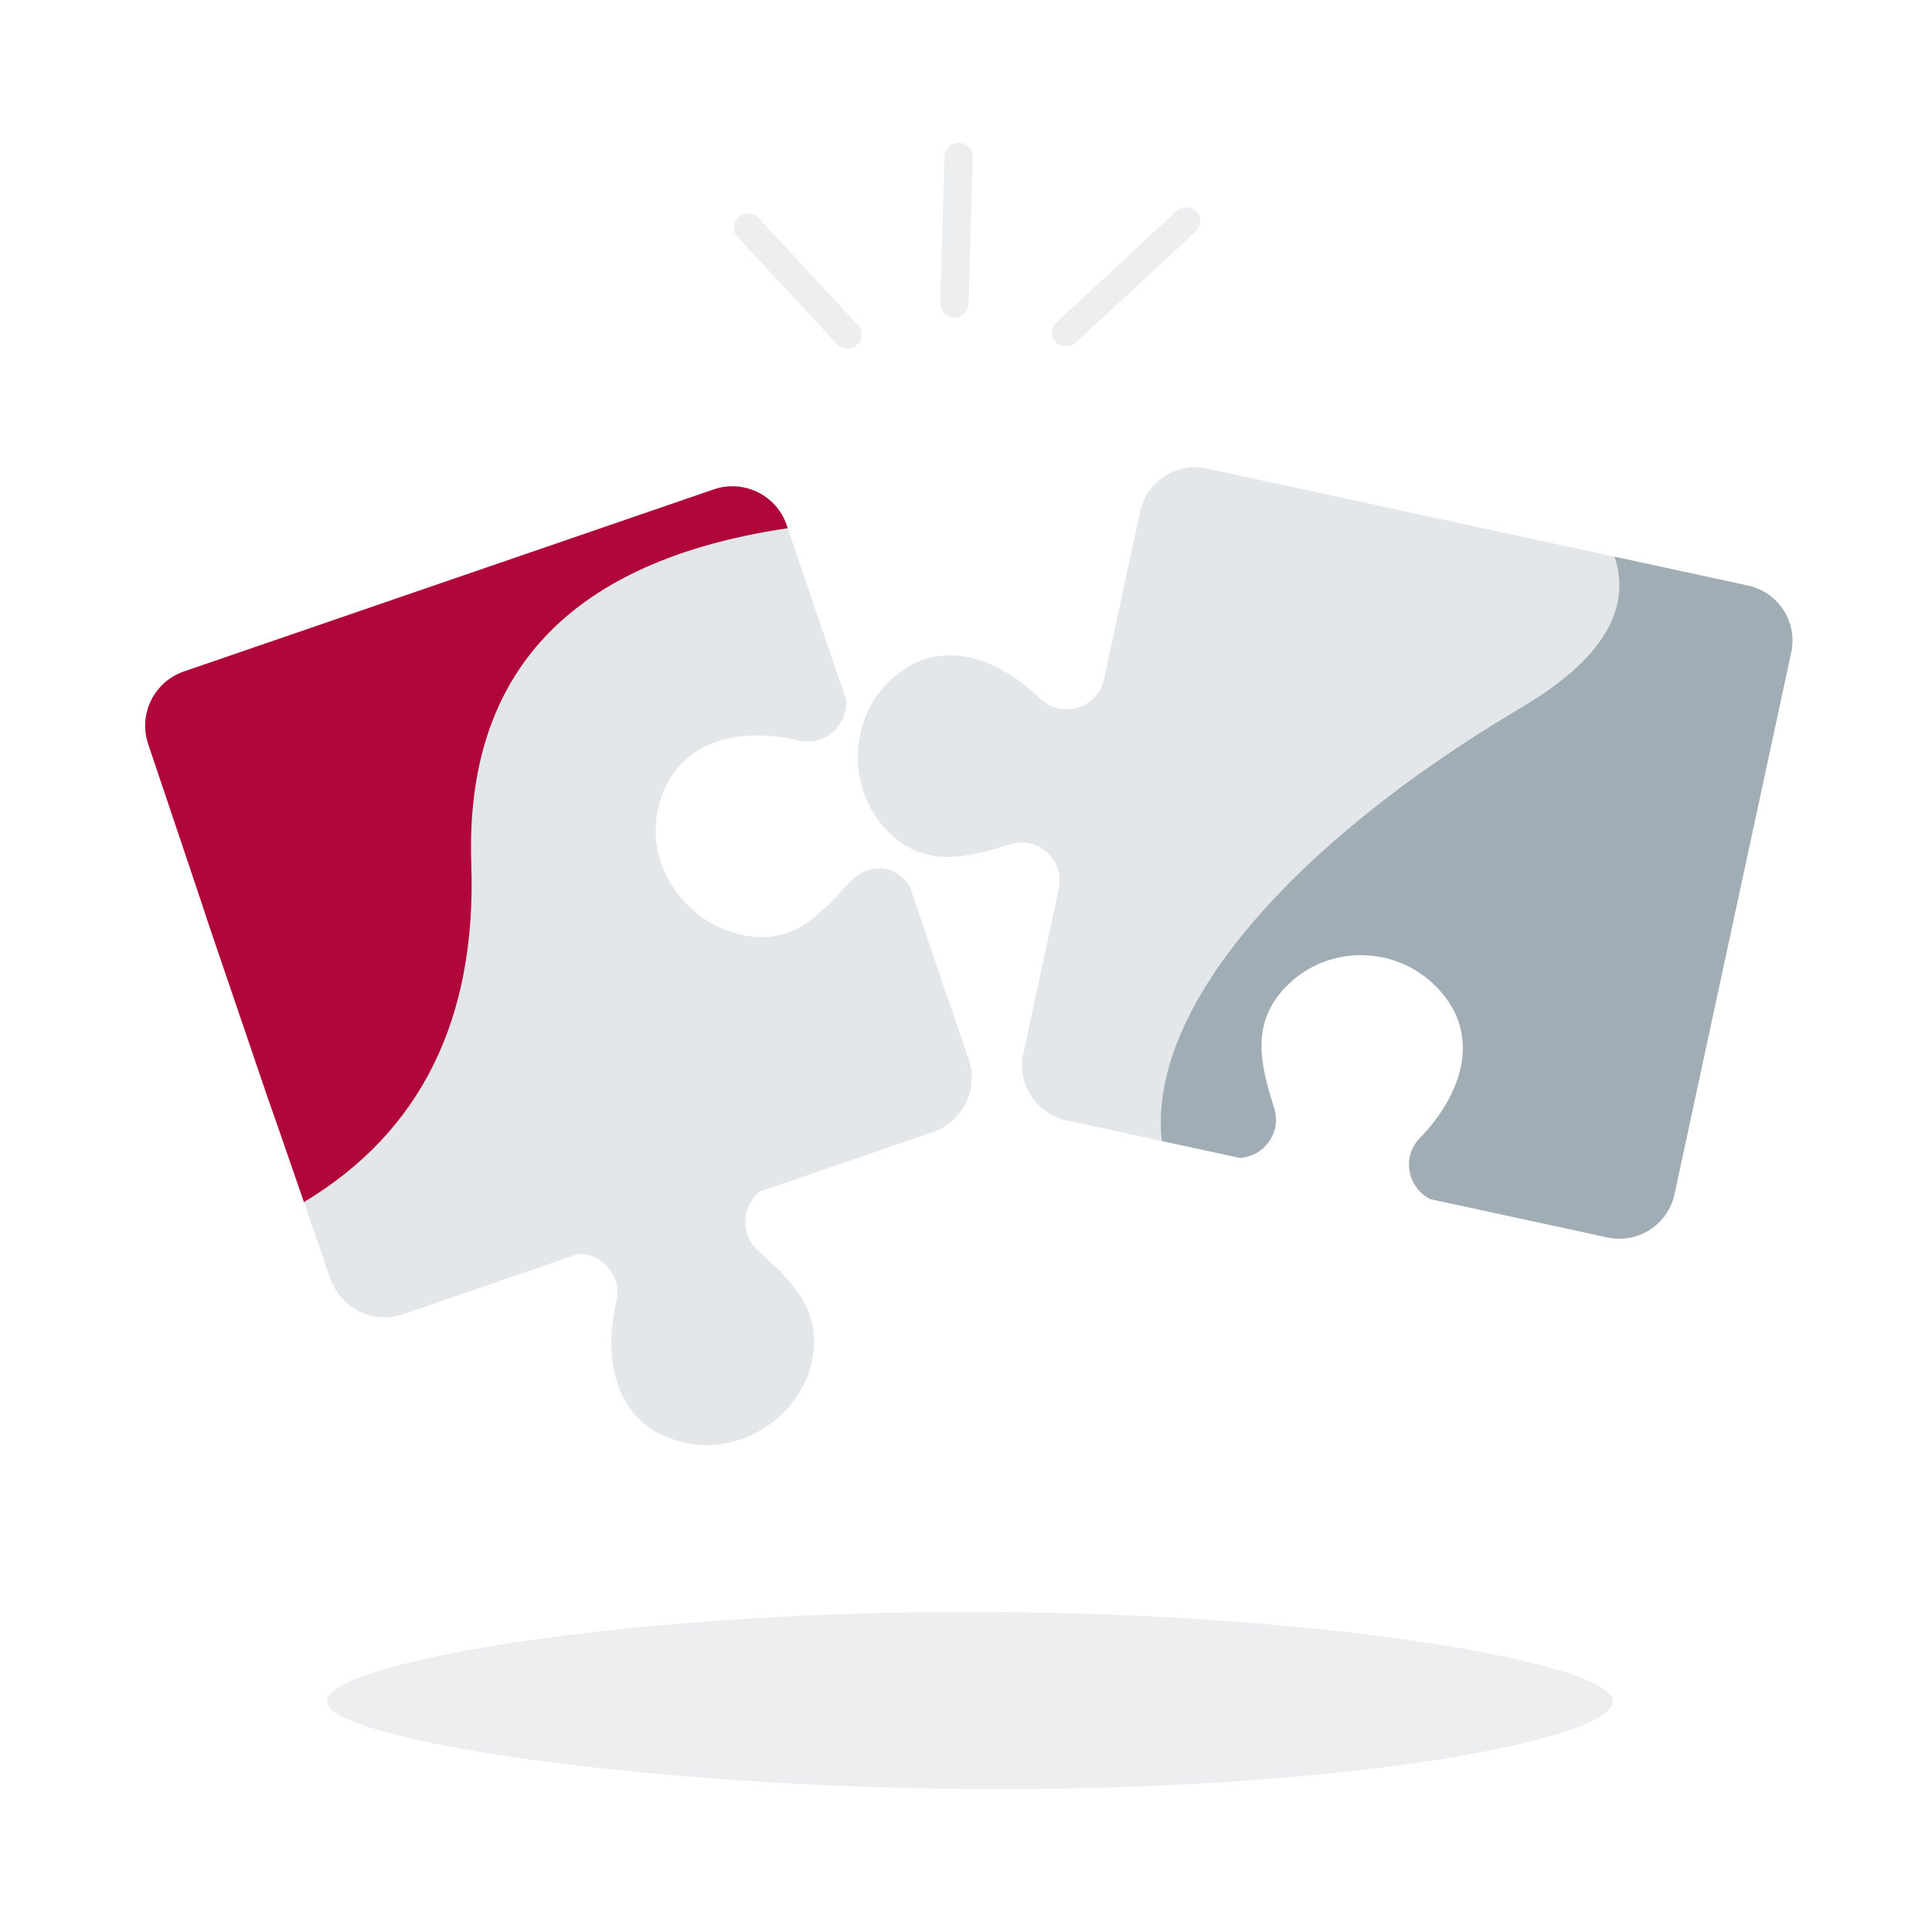
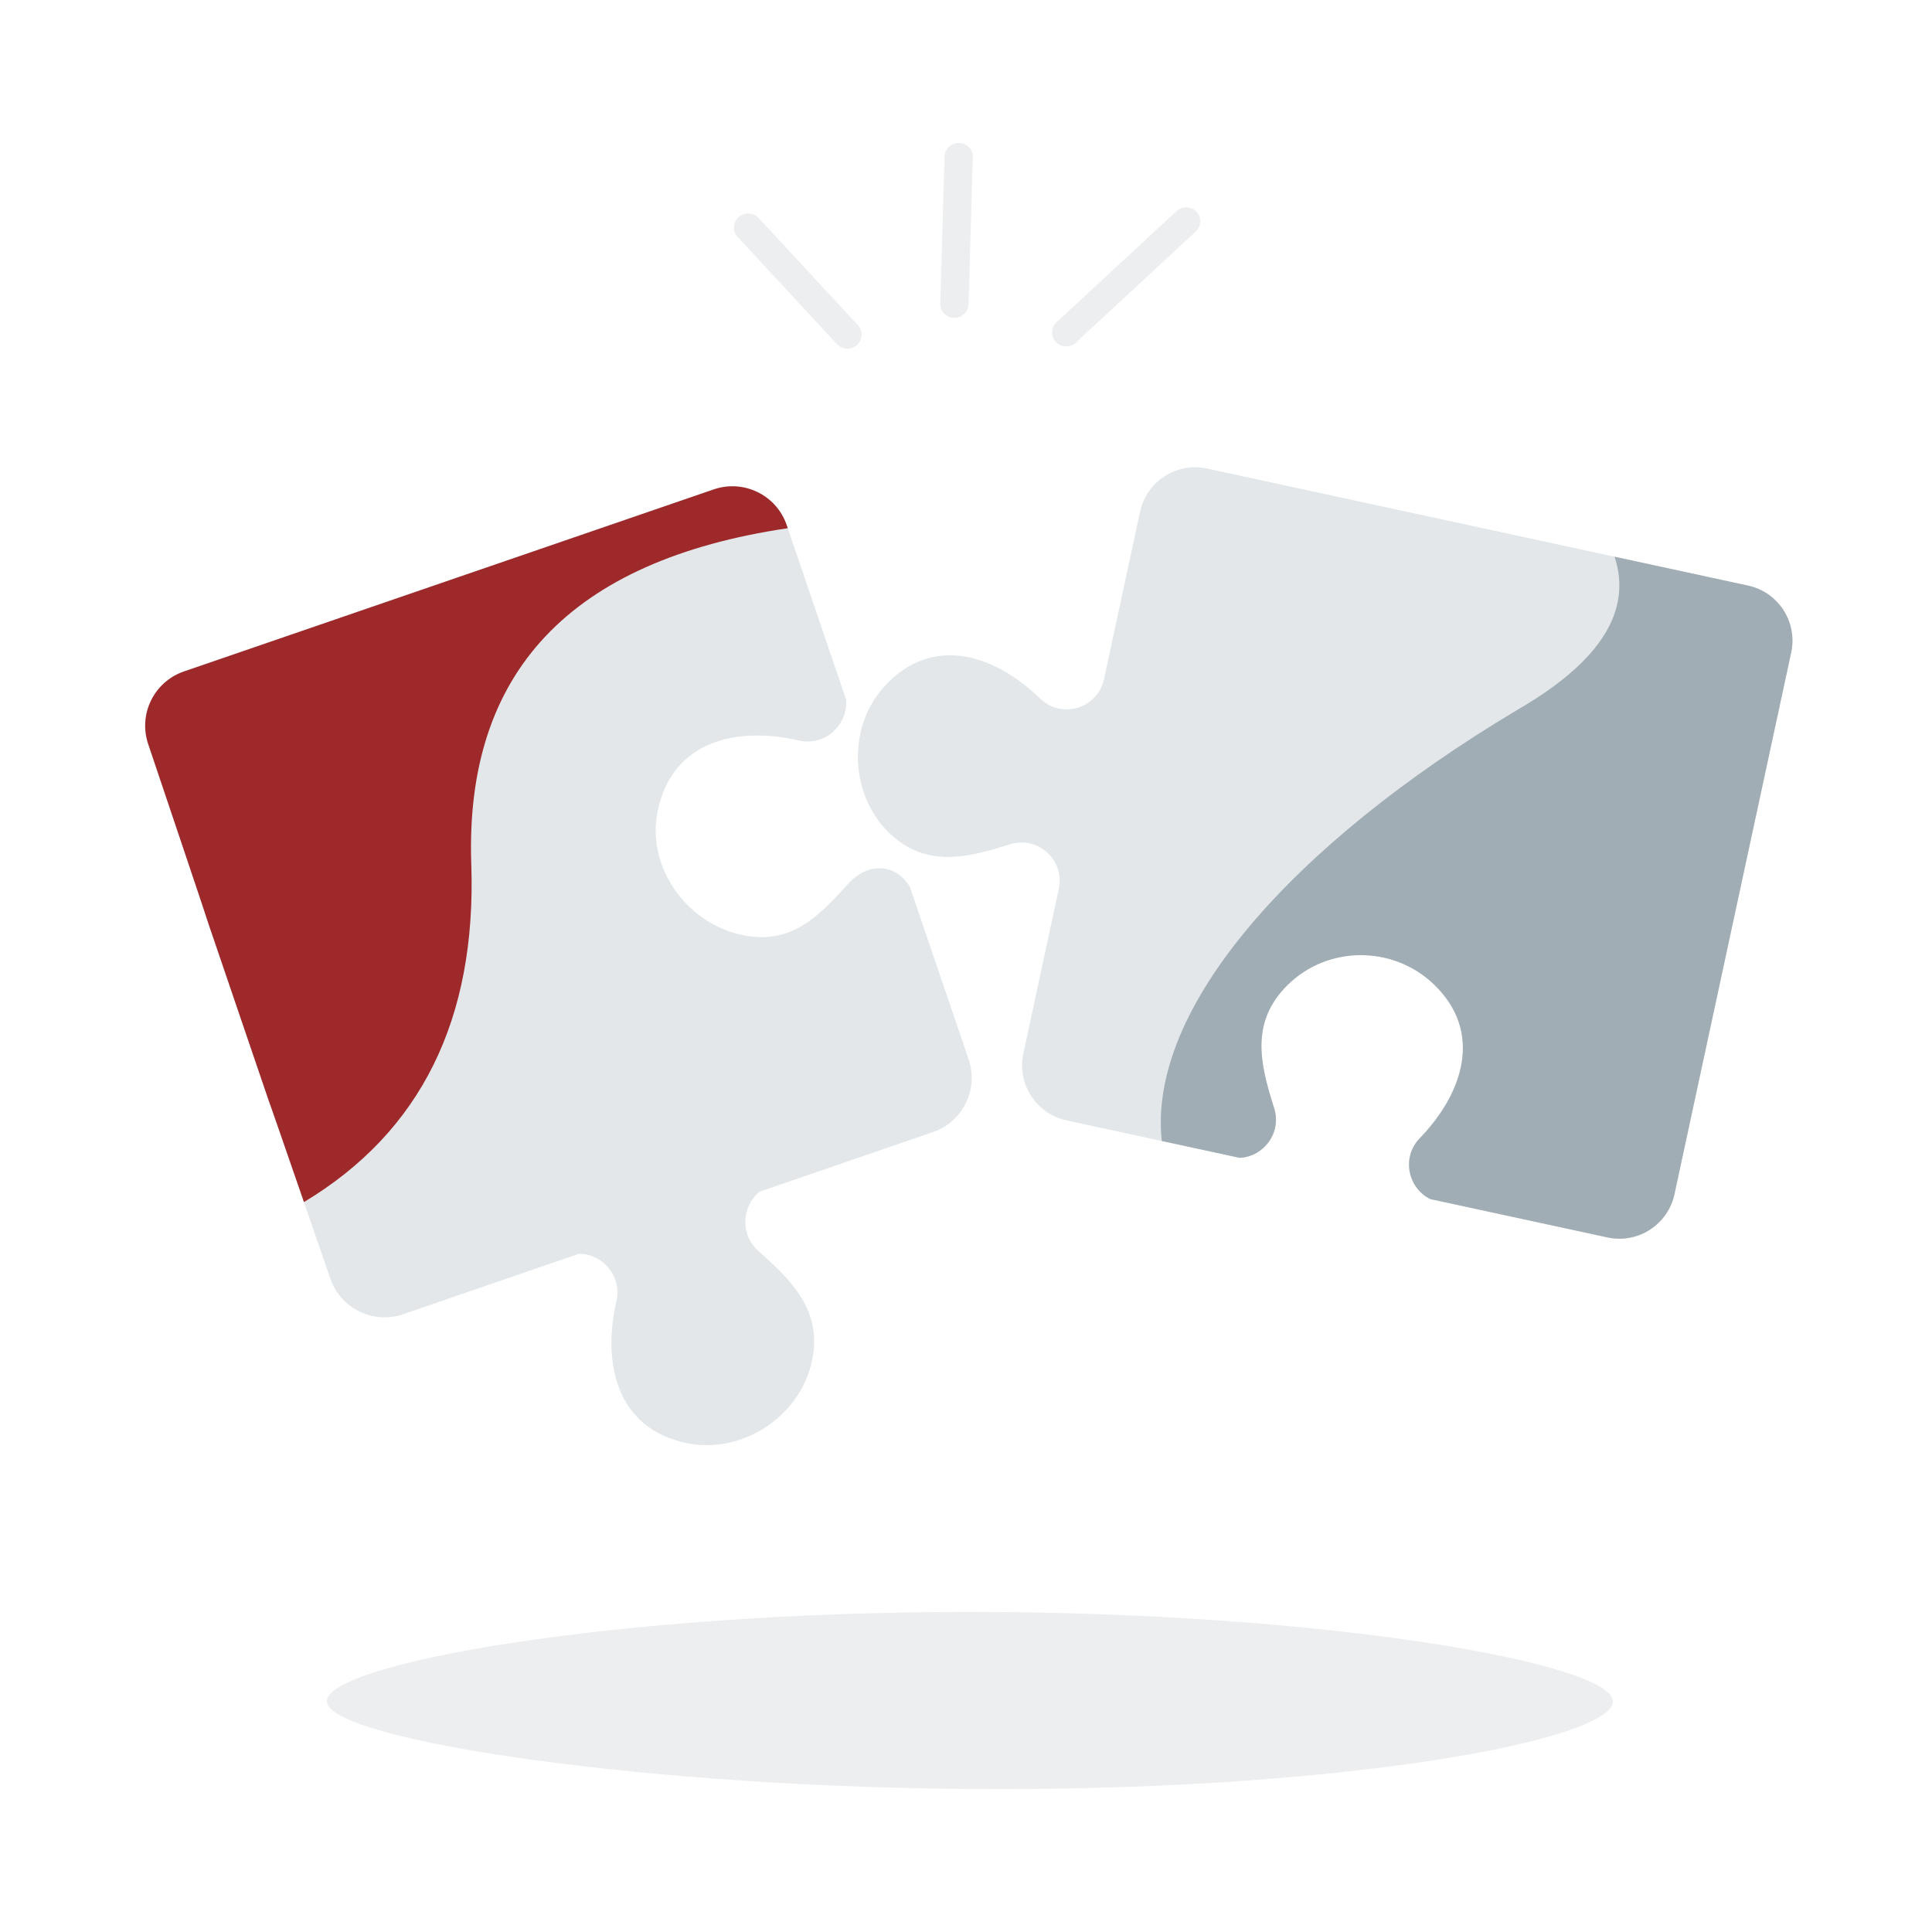
<svg xmlns="http://www.w3.org/2000/svg" width="676" height="676" viewBox="0 0 676 676">
  <g fill="none" fill-rule="evenodd">
    <path d="M339.352 564c124.264 0 225 17.998 225 31.291S473.82 626 349.556 626s-235.204-17.416-235.204-30.709S215.088 564 339.352 564zM265.247 76.094l.166.17 34.767 37.49c1.844 1.988 1.701 5.094-.318 6.937-1.96 1.789-4.968 1.73-6.828-.092l-.166-.17-34.768-37.49c-1.844-1.988-1.701-5.094.318-6.937 1.96-1.789 4.968-1.73 6.829.092zm153.4-2.005c1.804 1.916 1.745 4.898-.094 6.77l-.172.168-41.95 38.855c-2.006 1.858-5.139 1.764-6.997-.21-1.804-1.916-1.744-4.899.095-6.771l.172-.167 41.95-38.856c2.006-1.858 5.138-1.764 6.997.21zM335.573 50c2.652.055 4.758 2.17 4.808 4.772l-.002.238-1.486 51.407c-.079 2.71-2.358 4.861-5.091 4.805-2.653-.055-4.758-2.17-4.808-4.772l.001-.238 1.487-51.407c.078-2.71 2.358-4.862 5.09-4.805z" fill="#ECEEF0" />
    <path d="M275.156 183.43l.117.334 20.758 60.955c.77 8.84-7.317 16.518-16.543 14.372-21.54-5.007-44.35.008-49.39 24.768-4.087 20.076 10.83 40.136 30.96 43.557 16.052 2.73 25.1-6.578 35.017-17.388l.923-1.007c6.715-7.331 16.319-6.898 21.233 1.098l.167.278 15.785 46.354 4.736 13.871c3.54 10.374-1.888 21.645-12.15 25.372l-.332.117-60.61 20.835c-6.253 5.037-7.016 14.994-.453 20.798l1.702 1.515 1.344 1.216c10.126 9.244 18.528 19.057 15.98 34.185-3.407 20.22-24.082 34.393-44.069 30.29-24.4-5.01-29.54-27.518-24.806-48.961l.147-.65c2.008-8.727-4.657-16.432-12.79-16.656l-.279-.004-50.44 17.34-11.04 3.806c-10.49 3.616-21.924-1.951-25.54-12.442l-19.098-55.286c-1.362-3.917-2.251-6.451-2.425-6.896l-.03-.07-21.078-61.871-.033-.122-.391-1.216c-2.3-7.018-13.428-40.067-20.677-61.575-3.492-10.357 1.943-21.576 12.178-25.29l.332-.117 185.366-63.699c10.401-3.574 21.718 1.88 25.43 12.188zm123.751-4.373c2.268-10.534 12.566-17.27 23.094-15.184l.34.07 189.29 40.953c10.518 2.276 17.245 12.558 15.168 23.076l-.07.34-40.842 189.546c-2.27 10.533-12.567 17.271-23.095 15.182l-.34-.07-61.992-13.412c-7.75-3.797-10.129-14.349-3.893-21.082l.216-.228c15.04-15.542 22.439-37.126 4.843-53.904-14.29-13.628-37.136-13.55-51.151.358-13.247 13.145-9.45 27.852-4.66 43.003 2.701 8.542-3.502 16.843-11.783 17.405l-.277.016-60.59-13.108c-10.52-2.275-17.247-12.558-15.17-23.074l.07-.34 12.406-57.583c2.166-10.046-7.321-18.688-17.11-15.594l-2.142.67c-13.55 4.176-26.699 6.94-38.636-3.344-15.282-13.17-16.667-37.879-3.02-52.708 16.662-18.107 38.23-11.009 53.866 3.907l.472.454c7.461 7.247 19.92 3.567 22.316-6.474l.07-.307 12.62-58.568z" fill="#E3E7E9" />
    <path d="M564.934 194.792l46.696 10.104c10.52 2.276 17.246 12.558 15.169 23.076l-.07.34-40.842 189.546c-2.27 10.533-12.567 17.271-23.095 15.182l-.34-.07-61.992-13.412c-7.75-3.797-10.129-14.349-3.893-21.082l.216-.228c15.04-15.542 22.439-37.126 4.843-53.904-14.29-13.628-37.136-13.55-51.151.358-12.982 12.883-9.595 27.264-4.946 42.095l.286.908c2.701 8.542-3.502 16.843-11.783 17.405l-.277.016-27.243-5.891c-5.119-46.644 46.082-103.968 123.646-150.406l2.358-1.404c27.761-16.43 38.567-33.974 32.418-52.633z" fill="#A1ADB4" />
-     <path d="M249.727 171.241c10.513-3.613 21.961 1.999 25.546 12.523l.36 1.056c-76.126 11.277-113.037 50.444-110.733 117.5 1.866 54.285-17.651 93.713-58.55 118.284-6.353-18.402-12.226-35.37-12.32-35.472L72.952 323.26c.017-.219-12.978-38.812-21.101-62.913-3.53-10.468 2.061-21.817 12.51-25.407z" fill="#B1063A" />
+     <path d="M249.727 171.241c10.513-3.613 21.961 1.999 25.546 12.523l.36 1.056c-76.126 11.277-113.037 50.444-110.733 117.5 1.866 54.285-17.651 93.713-58.55 118.284-6.353-18.402-12.226-35.37-12.32-35.472L72.952 323.26c.017-.219-12.978-38.812-21.101-62.913-3.53-10.468 2.061-21.817 12.51-25.407z" fill="#9e292b" />
  </g>
</svg>
